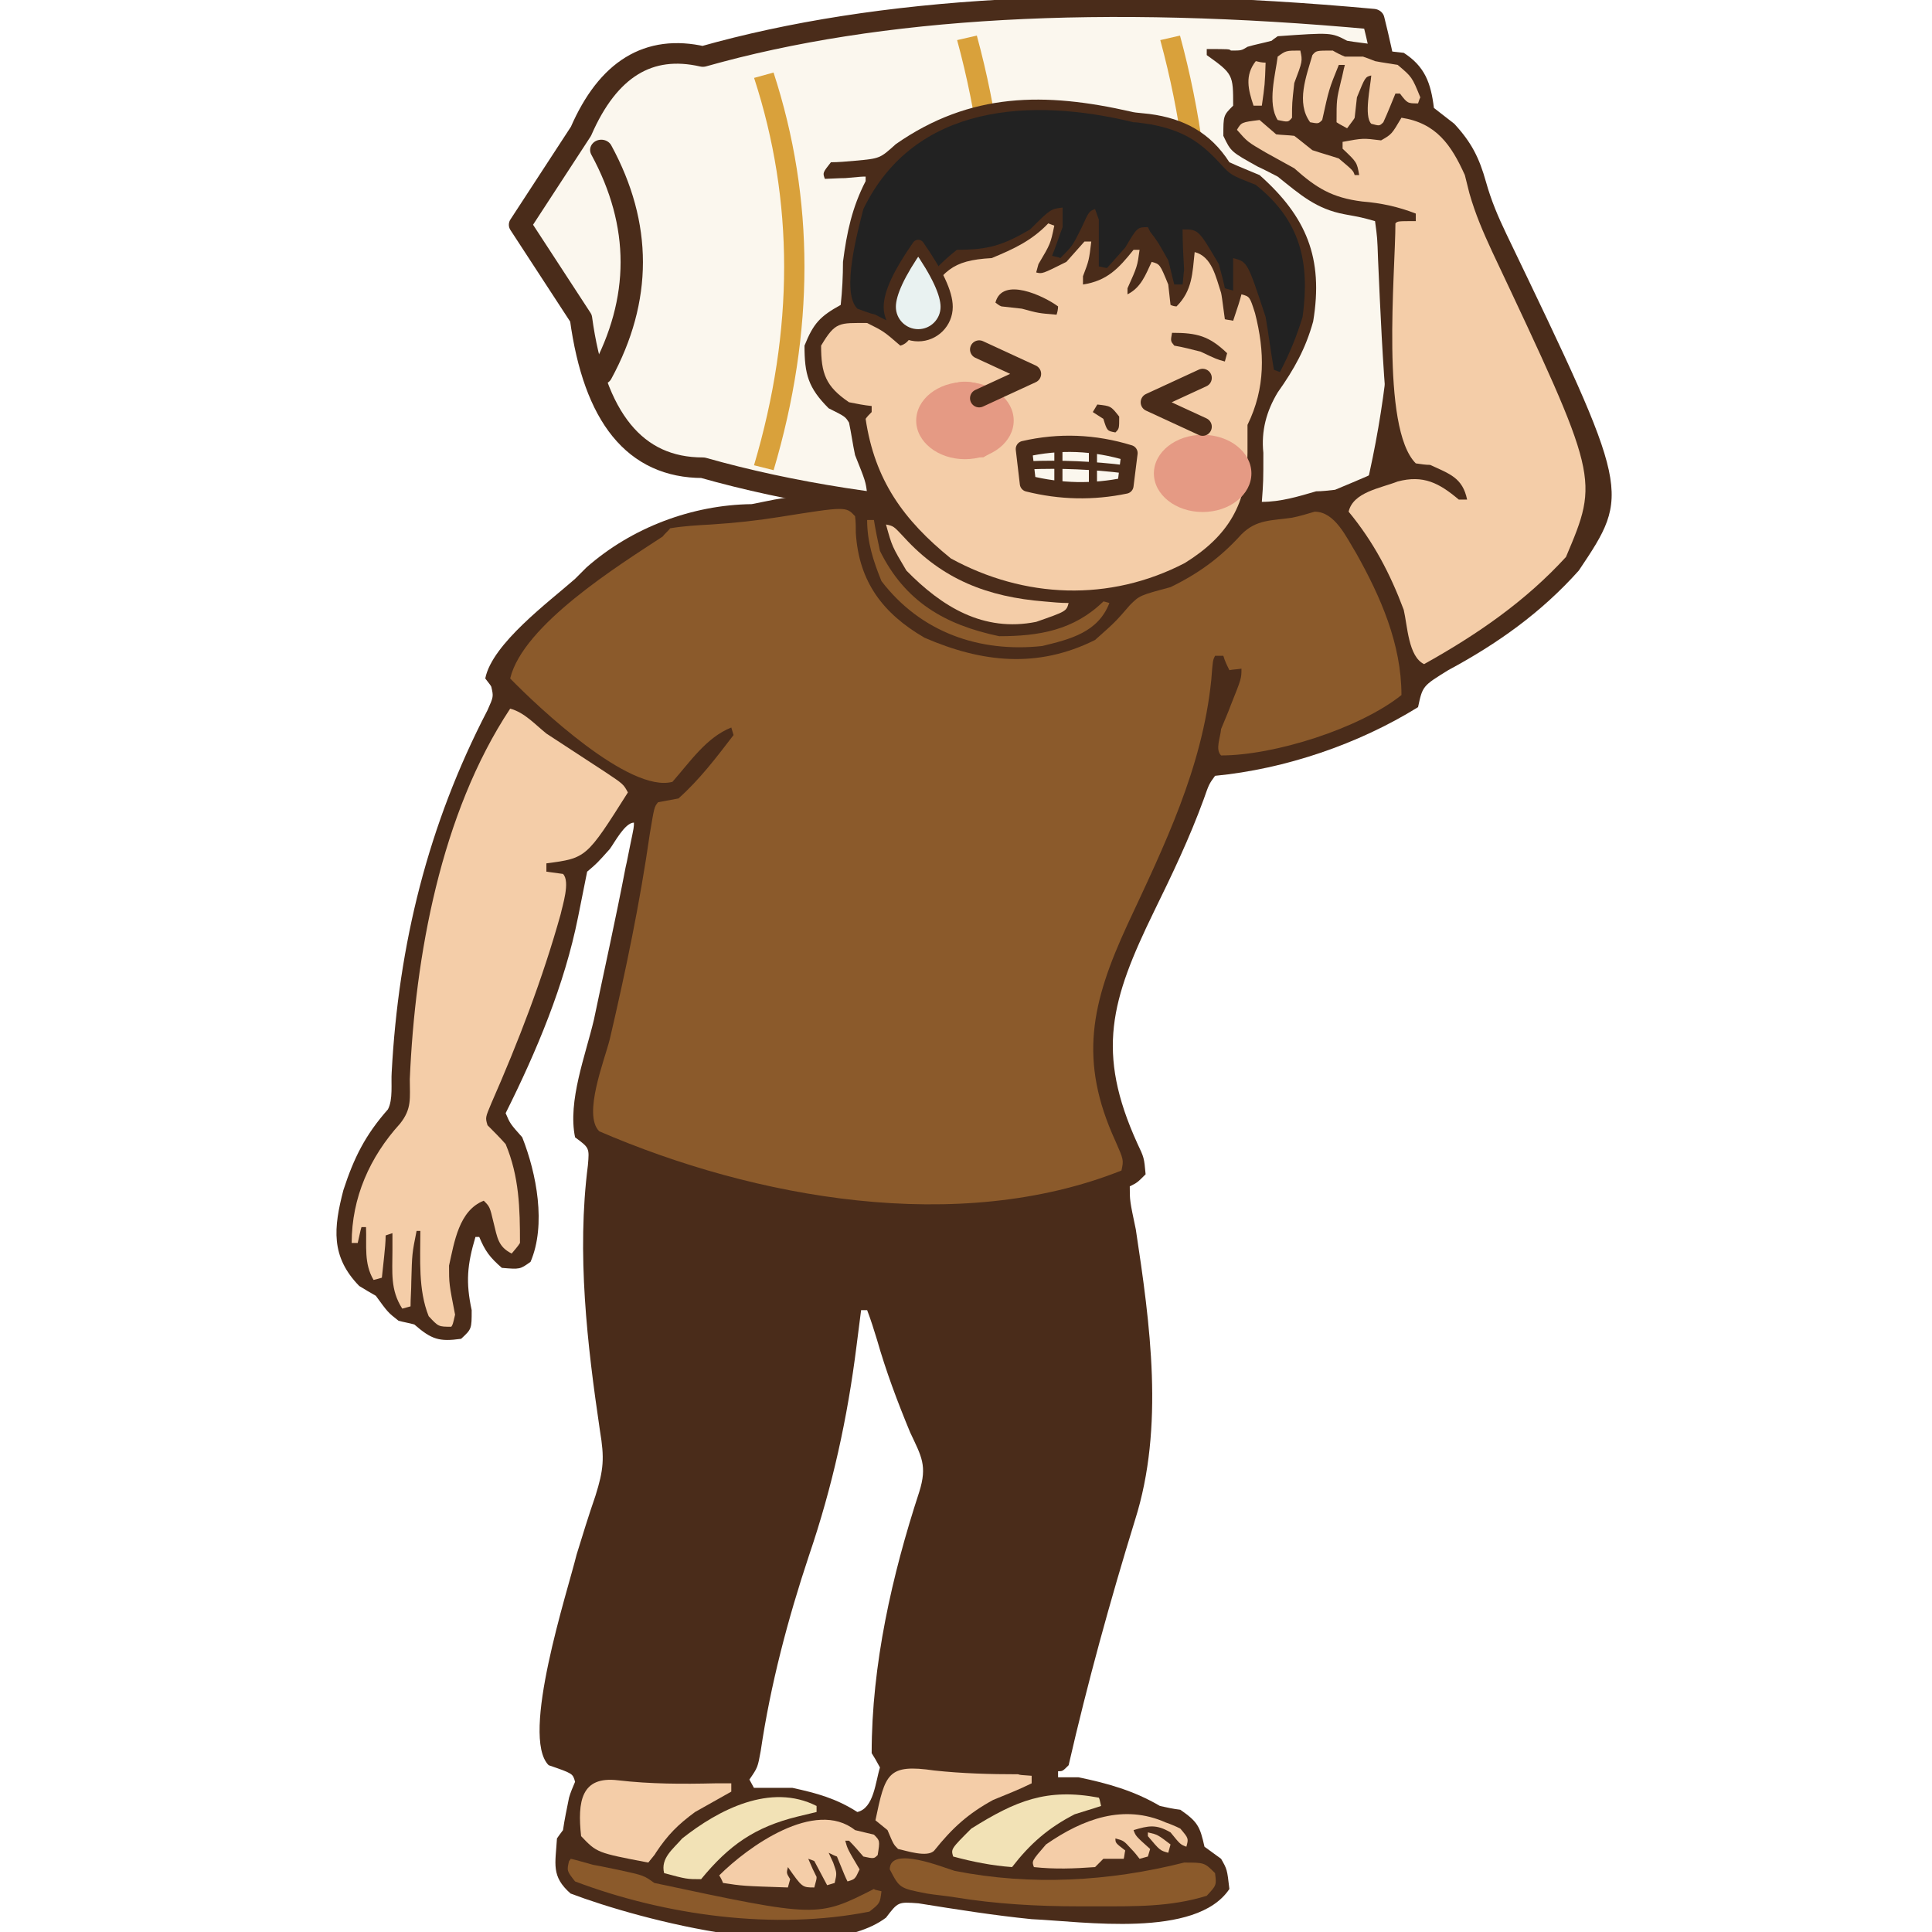
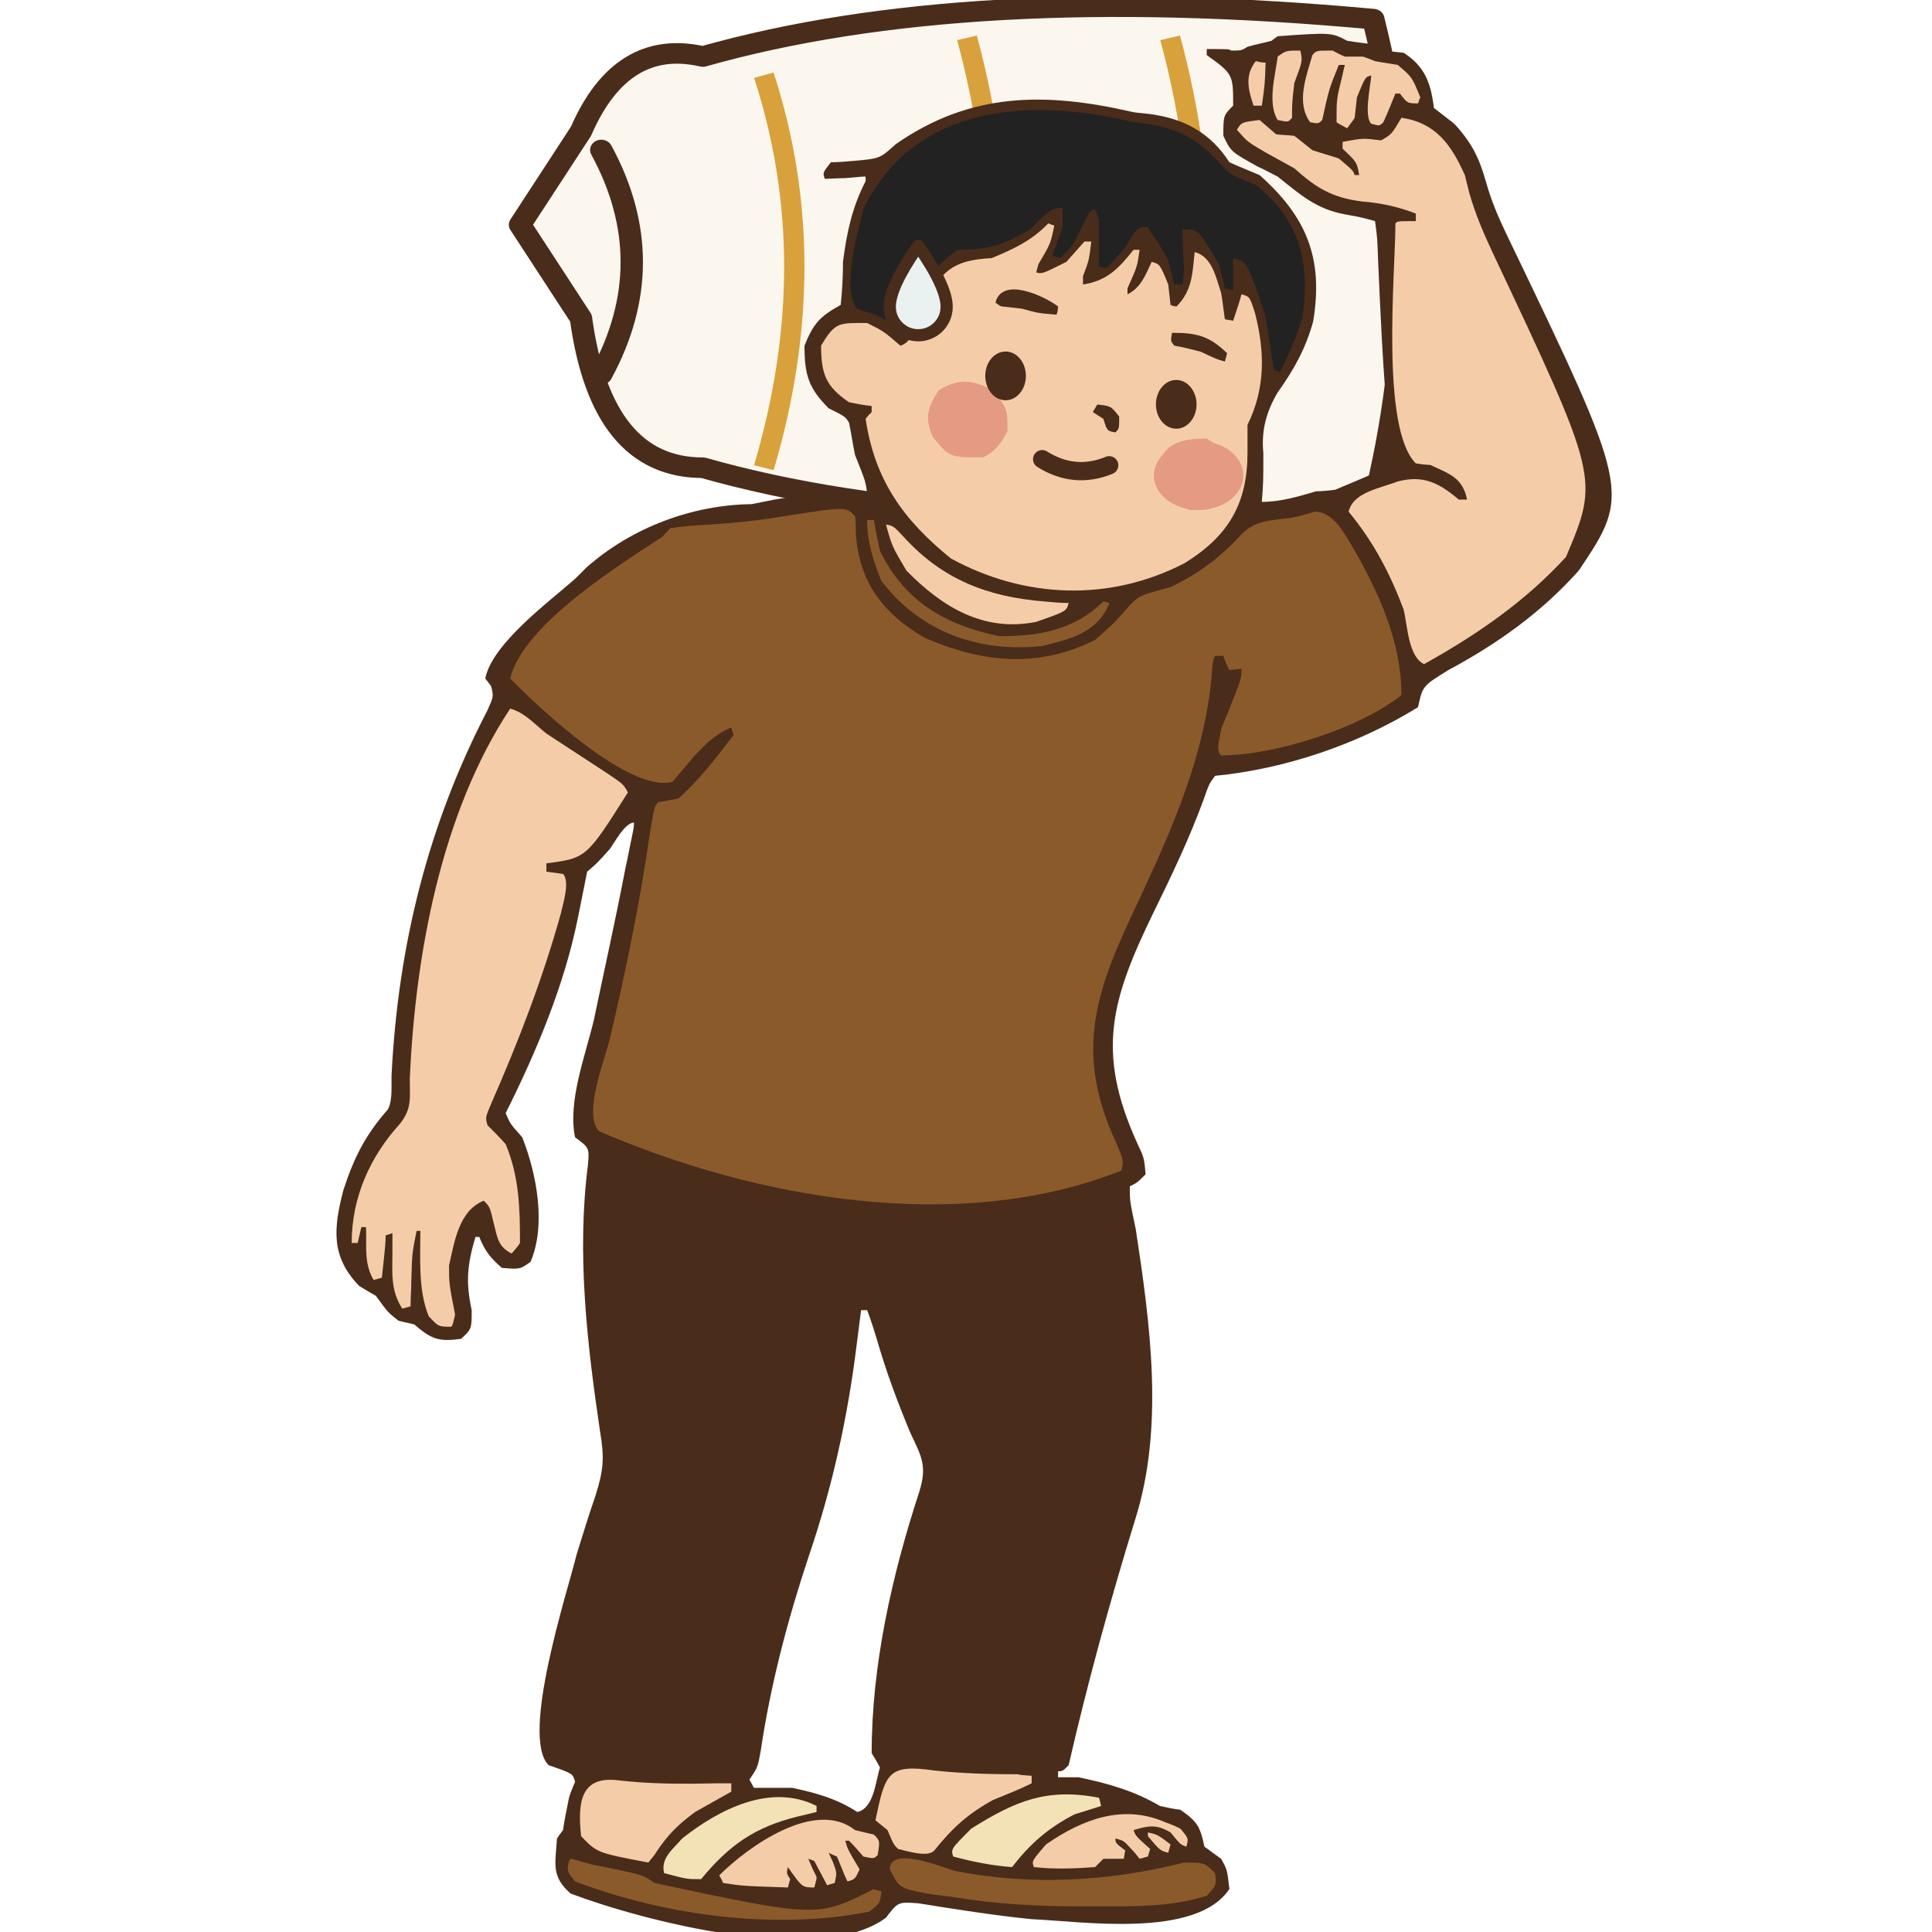
<svg xmlns="http://www.w3.org/2000/svg" viewBox="0 0 256 256">
  <g data-part="person">
    <g transform="matrix(-0.2692 0 0 0.2692 252.5 -14.8)">
      <g transform="translate(262 184) scale(5 4.6) rotate(90)" stroke-linejoin="round">
        <path d="M-26 0Q-30 -40 -22 -66Q-24 -74 -14 -78L-4 -84L6 -78Q22 -76 22 -66Q30 -40 26 0Q0 6 -26 0Z" fill="#FBF7EE" stroke="#4A2C1A" stroke-width="2.2" />
        <path d="M-20 -60Q0 -54 22 -60M-24 -40Q0 -34 26 -40M-24 -20Q0 -14 26 -20" fill="none" stroke="#D9A13B" stroke-width="2" />
        <path d="M-12 -76Q0 -70 12 -76" fill="none" stroke="#4A2C1A" stroke-width="2.2" stroke-linecap="round" />
      </g>
    </g>
    <path d="M178.5 5.4c1.1.2 2.3.3 3.5.5.2.2.2.2 1.3.8.9.1 1.8.2 2.7.3 2.8 1.8 3.6 4 4 7.3.9.7 1.8 1.4 2.7 2.1 2.3 2.5 3.3 4.5 4.2 7.7.7 2.5 1.6 4.6 2.7 6.9 16.5 34.3 16.5 34.3 9.6 44.6-5 5.6-10.8 9.7-17.3 13.2-3.4 2.1-3.4 2.1-4 4.9-7.9 4.9-17.6 8.2-26.9 9.1-.8 1.1-.8 1.1-1.5 3.1-1.9 5.2-4.2 10-6.6 14.9-5.7 11.7-7.7 18.6-2.2 30.7.9 1.9.9 1.9 1.1 4.1-1.1 1.1-1.1 1.1-2.1 1.6 0 1.9 0 1.9.8 5.7 1.9 12.5 3.8 26.2-.1 38.5-3.3 10.7-6.3 21.6-8.8 32.5-.8.8-.8.8-1.4.8 0 .3 0 .6 0 .8.9 0 1.8 0 2.7 0 3.9.8 7.4 1.8 10.8 3.8.9.2 1.8.4 2.7.5 2.3 1.6 2.6 2.2 3.2 4.9.4.3.4.3 2.2 1.6.8 1.4.8 1.4 1.1 4-4.4 6.6-19.4 4.3-26.2 4-5-.5-10-1.3-15-2.1-2.7-.2-2.7-.2-4.3 1.9-8.8 6.6-32.6.3-41.8-3.2-2.6-2.3-2-3.9-1.8-7.3.2-.3.5-.7.8-1.1.2-1.4.5-2.8.8-4.3.2-.7.5-1.4.8-2.1-.3-1.1-.3-1.1-3.5-2.2-3.8-3.8 2.5-23 3.7-27.9.8-2.6 1.6-5.2 2.5-7.8 1.1-3.5 1.2-5 .6-8.6-1.7-11.5-3.1-23.5-1.6-35.2.2-2.3.2-2.3-1.7-3.7-1-4.8 1.4-10.9 2.5-15.6 1.4-6.7 2.9-13.4 4.2-20.2.1-.4.1-.4.6-2.9.5-2.4.5-2.4.5-3-1.2 0-2.6 2.7-3.2 3.5-1.7 1.9-1.7 1.9-3 3-.4 2-.8 4-1.2 6-1.8 9-5.5 17.8-9.6 26 .6 1.4.6 1.4 2.2 3.2 1.9 4.8 3.2 11.6 1.1 16.5-1.4 1-1.4 1-3.8.8-1.6-1.4-2.2-2.2-3-4.1-.1 0-.3 0-.5 0-1.1 3.7-1.3 6-.5 9.7 0 2.5 0 2.5-1.4 3.8-2.9.4-3.9.1-6.2-1.9-.7-.2-1.4-.3-2.1-.5-1.4-1.1-1.4-1.1-3-3.3-.7-.4-1.4-.8-2.2-1.3-3.8-3.9-3.4-7.7-2.1-12.7 1.4-4.3 2.9-7.3 5.9-10.7.7-1.3.4-3.5.5-4.9.9-16.9 4.8-32.8 12.7-48 .8-1.8.8-1.8.5-3.1-.1-.2-.1-.2-.8-1.1.9-4.6 8.5-10.2 11.9-13.2.2-.2.2-.2 1.5-1.5 6-5.3 14-8.3 21.9-8.4 1-.2 2-.4 3-.6 2.8-.5 5.3-.6 8.2-.6 1.4-.1 2.7-.1 4.1-.2-.2-1.6-.2-1.6-1.6-5.1-.3-1.4-.5-2.9-.8-4.3-.5-.8-.5-.8-2.7-1.9-2.7-2.7-3.2-4.5-3.2-8.3 1.2-3 2.1-3.9 4.8-5.4.2-1.9.3-3.8.3-5.7.5-3.9 1.2-7.2 3-10.7 0-.2 0-.4 0-.6-.5 0-.5 0-2.7.2-.4 0-.4 0-2.7.1-.3-.8-.3-.8.8-2.2 1 0 2.1-.1 3.2-.2 3.3-.3 3.3-.3 5.4-2.2 9.9-6.9 19.8-6.9 31.2-4.3.4.1.4.1 2.4.3 4.6.6 8.1 2.5 10.6 6.4 1.3.6 2.6 1.1 4 1.7 6.2 5.5 8.5 11 7.1 19.4-1 3.6-2.5 6.3-4.7 9.4-1.5 2.5-2.2 5.1-1.9 8 0 3.8 0 3.8-.2 6.5 2.5 0 4.8-.7 7.2-1.4.8 0 1.6-.1 2.5-.2 7.2-3 7.2-3 7.5-4.6-.2-1.8-.4-3.6-.6-5.4-.6-6.8-.9-13.7-1.2-20.5-.1-2.9-.1-2.9-.4-5.1-1.8-.5-1.8-.5-4-.9-3.8-.7-5.9-2.6-8.9-5-.8-.4-1.7-.9-2.6-1.3-3.6-2-3.6-2-4.6-4.1 0-2.7 0-2.7 1.3-4 0-4.1 0-4.2-3.5-6.7 0-.3 0-.6 0-.8 3 0 3 0 3.2.2 1.4 0 1.4 0 2.2-.5 1-.3 2.1-.5 3.2-.8.1-.1.1-.1.8-.6 7.1-.5 7.1-.5 9.2.6zm-64.4 168.2c-.2 1.6-.4 3.1-.6 4.7-1.2 9.6-3.2 18.7-6.3 27.8-2.8 8.4-5.1 17.1-6.4 25.9-.4 2.2-.4 2.2-1.5 3.8.2.4.4.7.6 1.1 1.7 0 3.4 0 5.1 0 3.2.7 5.8 1.4 8.6 3.2 2.2-.5 2.4-4 3-5.9-.6-1.1-.6-1.1-1.1-1.9 0-11.7 2.7-23.6 6.3-34.6 1.1-3.5.3-4.7-1.2-7.9-1.7-4.1-3.2-8.1-4.4-12.3-.4-1.3-.8-2.6-1.3-3.9-.2 0-.5 0-.8 0z" fill="#4A2C1A" />
    <path d="M113.3 68.4c.1.7.1 1.5.1 2.2.4 6.5 3.6 10.7 9.1 13.9 7.6 3.3 15 4.1 22.6.3 2.7-2.4 2.7-2.4 4.6-4.6 1.3-1.3 1.3-1.3 5.4-2.4 3.7-1.8 6.6-3.9 9.4-7 2-2 4-1.8 6.7-2.2 1-.2 2-.5 3-.8 2.7 0 4.2 3.4 5.5 5.5 3.2 5.7 6 12 6 18.8-5.5 4.4-16.8 8-23.9 8-.8-.8-.1-2.3 0-3.5.4-1 .9-2.1 1.3-3.2 1.4-3.5 1.4-3.5 1.4-4.8-.6.1-1.1.1-1.6.2-.3-.6-.6-1.2-.8-1.9-.4 0-.8 0-1.1 0-.3.6-.3.6-.5 3.2-1.2 11.7-6.2 21.9-11.1 32.4-4.8 10.4-6.5 18-1.6 28.7 1.1 2.5 1.1 2.5.8 3.9-21.6 8.6-48.6 3.7-69.2-5.2-2.2-2.2.7-9.4 1.4-12.2 2.1-9 4-18.1 5.3-27.2.6-3.6.6-3.6 1.1-4.2.5-.1.5-.1 2.7-.5 2.8-2.5 5-5.4 7.3-8.4-.1-.3-.2-.7-.3-1-3.3 1.3-5.5 4.6-7.8 7.2-5.7 1.5-17.7-9.8-21.5-13.7 1.7-7.1 14.4-15 20.2-18.8.3-.4.7-.7 1-1.1 1.8-.3 3.6-.4 5.4-.5 3.1-.2 6-.5 9.1-1 8.8-1.4 8.8-1.4 10-.1z" fill="#8B5A2B" />
    <path d="M138.9 29.6c.3.1.5.2.8.3-.5 2.4-.5 2.4-2.1 5.1-.1.4-.2.7-.3 1.1.8.2.8.2 4-1.4.8-.9 1.6-1.8 2.4-2.7.3 0 .6 0 .9 0-.3 2.5-.3 2.5-1.1 4.6 0 .4 0 .7 0 1.1 3.2-.5 4.7-2.1 6.7-4.6.3 0 .5 0 .8 0-.3 2.2-.3 2.2-1.6 5.1 0 .3 0 .6 0 .8 1.8-.9 2.4-2.6 3.2-4.3 1.1.3 1.1.3 2.2 3 .1.9.2 1.8.3 2.7.2.1.5.2.8.2 2.1-2.1 2.1-4.4 2.4-7.2 2.3.6 2.8 3.3 3.5 5.4.1.5.1.5.5 3.5.4.1.7.1 1.1.2.8-2.4.8-2.4 1.1-3.5 1.1.3 1.1.3 1.8 2.5 1.3 5.1 1.4 9.9-1 14.8 0 1.2 0 2.4 0 3.7 0 6.7-2.5 11-8.3 14.6-10 5.2-21.3 4.7-31-.6-6.3-5.1-10.1-10.4-11.3-18.5.2-.3.5-.6.8-.9 0-.2 0-.5 0-.8-1-.1-2-.3-3-.5-3.1-2.1-3.7-3.8-3.7-7.5 1.9-3.2 2.4-3 6.1-3 2.2 1.1 2.2 1.1 4.4 3 1.9-.5 2.1-3.4 2.6-5.2 3.1-4.7 4.1-6.1 9.5-6.4 2.9-1.2 5.3-2.3 7.5-4.6z" fill="#F4CDA8" />
    <path d="M185.7 15.6c4.6.7 6.6 3.6 8.4 7.6.2.8.4 1.6.6 2.4.8 2.8 1.8 5.1 3 7.7 14.2 30.1 14.2 30.1 9.8 40.5-5.4 5.9-11.8 10.3-18.8 14.2-2.1-1-2.2-5.1-2.7-7.2-1.8-4.8-4-9-7.3-13 .6-2.6 4.2-3.1 6.5-4 3.4-.9 5.5.2 8.1 2.4.3 0 .7 0 1.1 0-.6-2.9-2.3-3.4-4.9-4.6-.6 0-1.2-.1-1.9-.2-4.7-4.7-2.7-25.4-2.7-31.8.3-.3.3-.3 2.7-.3 0-.3 0-.7 0-1-2.3-.9-4.6-1.4-7.1-1.6-4-.5-6.1-1.8-9-4.4-1.3-.7-2.5-1.4-3.8-2.1-2.4-1.4-2.4-1.4-3.8-3 .6-1 .6-1 3-1.3.7.6 1.4 1.2 2.2 1.9.8.1 1.6.1 2.4.2.4.3.4.3 2.4 1.9 1.2.4 2.3.7 3.5 1.1 1.9 1.6 1.9 1.6 2.1 2.2.2 0 .4 0 .6 0-.3-1.7-.3-1.7-2.2-3.5 0-.3 0-.6 0-.9 2.7-.5 2.7-.5 5.1-.2 1.4-.8 1.4-.8 2.7-3z" fill="#F4CDA8" />
    <path d="M67.6 93.9c1.9.5 3.3 2.1 4.8 3.3 2.6 1.7 5.2 3.4 7.8 5.1 2.4 1.6 2.4 1.6 3 2.7-5.5 8.7-5.5 8.7-10.8 9.4 0 .4 0 .7 0 1.1.7.1 1.4.2 2.2.3 1 1-.1 4.3-.3 5.3-2.4 8.6-5.6 16.9-9.2 25.1-.8 1.9-.8 1.9-.5 2.9.8.8 1.6 1.6 2.4 2.5 1.8 4.3 1.9 8.5 1.9 13.1-.3.5-.7.9-1.1 1.4-1.8-.9-1.9-2.1-2.4-4.1-.5-2.1-.5-2.1-1.3-2.9-3.3 1.3-3.9 5.5-4.6 8.6 0 2.4 0 2.4.8 6.5-.3 1.3-.3 1.3-.5 1.6-1.7 0-1.7 0-3-1.4-1.4-3.5-1.1-7.5-1.1-11.3-.2 0-.3 0-.5 0-.6 3-.6 3-.7 6.7 0 1.1-.1 2.2-.1 3.3-.4.1-.7.2-1.1.3-1.6-2.5-1.3-4.8-1.3-7.7 0-.7 0-1.5 0-2.3-.3.1-.6.2-.9.3 0 .9-.1 1.8-.2 2.8-.1.9-.2 1.9-.3 2.8-.3.1-.7.2-1.1.3-1.3-2.2-.9-4.5-1-7-.2 0-.4 0-.6 0-.1.3-.1.3-.5 2.1-.3 0-.6 0-.8 0 0-6 2.4-11.4 6.4-15.8 1.6-2 1.3-3.4 1.3-5.9.7-16.3 4.1-35.2 13.3-49.1z" fill="#F4CDA8" />
    <path d="M150.2 16.2c.4 0 .4 0 2.4.3 4.1.8 6.4 2.2 9.2 5.3 1.3 1.4 1.3 1.4 4.6 2.7 5.9 4.7 7.2 10.2 6.2 17.5-.8 2.6-1.7 4.8-3 7.3-.3-.1-.5-.2-.8-.3-.4-2.3-.7-4.7-1.1-7-2.4-7.3-2.4-7.3-4.3-7.8 0 1.4 0 2.8 0 4.3-.4-.1-.7-.2-1.1-.3-.2-1-.5-2.1-.8-3.2-2.7-4.6-2.7-4.6-4.8-4.6 0 1.8.1 3.6.2 5.4-.1.6-.1 1.2-.2 1.9-.4 0-.7 0-1.1 0-.3-1.1-.5-2.1-.8-3.2-1.4-2.5-1.4-2.5-2.4-3.8-.1-.2-.2-.4-.3-.6-1.4 0-1.4 0-3 2.7-.8.9-1.6 1.8-2.4 2.7-.2 0-.2 0-1.1-.2 0-2.1 0-4.2 0-6.2-.1-.3-.1-.3-.5-1.4-.8.3-.8.3-1.8 2.5-1.2 2.4-1.2 2.4-2.8 4-.2-.1-.2-.1-1.1-.3.5-1.2.9-2.5 1.4-3.8 0-.8 0-1.7 0-2.6-1.6.2-1.6.2-4.3 2.9-3.6 2.1-5.5 2.7-9.7 2.7-3.3 2.6-5 4.9-6.7 8.6-.3.6-.6 1.1-.8 1.6-1.1-.5-2.2-1-3.3-1.6-.8-.2-1.6-.5-2.4-.8-2.2-2.2.1-10.4.8-13.2 6.8-14 22.3-14.8 35.8-11.5z" fill="#222222" />
    <path d="M126.5 247.9c10.1 2 20.5 1.4 30.4-1.1 2.7 0 2.7 0 4.1 1.4.2 1.6.2 1.6-1.1 3-4.8 1.5-9.6 1.4-14.6 1.4-.3 0-.3 0-2.3 0-5.5 0-11-.3-16.5-1.2-1.2-.2-2.5-.3-3.7-.5-3.6-.7-3.6-.7-4.9-3.2 0-3.2 7.2-.2 8.6.2z" fill="#8B5A2B" />
    <path d="M81.9 235.9c4.3.5 8.5.5 12.9.4.7 0 1.4 0 2.1 0 0 .4 0 .8 0 1.1-1.6.9-3.2 1.8-4.8 2.7-2.3 1.7-3.6 3-5.2 5.4-.1.2-.1.2-1 1.3-6.8-1.3-6.8-1.3-8.9-3.5-.5-4.6 0-8 4.9-7.4z" fill="#F4CDA8" />
    <path d="M123.8 234.6c3.7.4 7.4.5 11.1.5.3.1.3.1 1.8.2 0 .3 0 .7 0 1-1.6.8-3.4 1.5-5.1 2.2-3.3 1.8-5.4 3.7-7.8 6.7-.9 1-3.8 0-4.8-.2-.6-.6-.6-.6-1.4-2.5-.5-.4-1-.8-1.6-1.3 1.3-6.2 1.6-7.5 7.8-6.6z" fill="#F4CDA8" />
    <path d="M113.3 242.5c.4.1.4.1 2.5.6.8.8.8.8.5 2.7-.5.5-.5.5-1.9.2-.6-.7-1.2-1.4-1.9-2.1-.2 0-.3 0-.5 0 .3 1.1.3 1.1 1.9 3.8-.6 1.3-.6 1.3-1.6 1.6-.3-.6-.3-.6-1.4-3.3-.3-.1-.7-.3-1.1-.5.2.4.4.9.6 1.3.5 1.4.5 1.4.2 2.7-.3.1-.7.2-1 .3-.6-1.1-1.1-2.1-1.7-3.2-.2-.1-.5-.2-.8-.3.6 1.4.6 1.4 1.1 2.4 0 .3 0 .3-.3 1.4-1.6 0-1.6 0-3.5-2.7-.2.8-.2.8.3 1.6-.1.4-.2.7-.3 1.1-6-.2-6-.2-8.6-.6-.1-.3-.3-.7-.5-1 3.8-3.8 12.7-10.2 18-6z" fill="#F4CDA8" />
    <path d="M75.6 246.3c.5.1.5.1 3 .8.6.1.6.1 3.5.7 3.2.7 3.2.7 4.6 1.7 21.6 4.6 21.6 4.6 29.1.8.1.1.1.1 1 .3-.2 1.6-.2 1.6-1.6 2.7-12.6 2.5-27.1.5-39-4-1.1-1.4-1.1-1.4-.8-2.7.1-.1.2-.2.2-.3z" fill="#8B5A2B" />
    <path d="M145.6 238.2c.1.2.1.2.3 1.1-.6.2-.6.2-3.5 1.1-3.5 1.8-5.9 3.9-8.3 7-2.7-.2-5.2-.7-7.8-1.4-.3-1-.3-1 2.4-3.7 5.9-3.7 10-5.4 16.9-4.1z" fill="#F2E2B6" />
    <path d="M176.6 6.7c.5.3 1.1.6 1.6.8.8 0 1.6 0 2.4 0 .6.2 1.1.4 1.6.6.5.1.5.1 3 .5 1.9 1.6 1.9 1.6 3 4.3-.1.2-.1.2-.3.8-1.4 0-1.4 0-2.4-1.3-.2 0-.4 0-.6 0-.5 1.2-1 2.5-1.6 3.8-.5.5-.5.5-1.6.2-1-1-.1-5 0-6.4-.8.2-.8.2-1.9 2.9-.1.9-.2 1.8-.3 2.7-.1.2-.1.2-1 1.4-1.1-.6-1.1-.6-1.4-.8 0-3 0-3 .6-5.5.2-.7.3-1.4.5-2.1-.3 0-.5 0-.8 0-1.3 3.2-1.3 3.2-2.2 7.3-.5.5-.5.5-1.6.3-1.9-2.6-.5-6.1.3-8.9.5-.6.5-.6 2.7-.6z" fill="#F4CDA8" />
    <path d="M131.6 51.7c1.9 2.5 1.9 2.5 1.9 5.4-.8 1.6-1.5 2.6-3.2 3.5-4.5 0-4.5 0-6.7-2.7-1.1-2.6-.7-3.9.8-6.2 2.7-1.6 4.4-1.4 7.2 0z" fill="#E59A84" />
    <path d="M108.2 239.3c0 .3 0 .5 0 .8-.8.2-1.7.4-2.5.6-5.7 1.4-9.1 3.8-12.8 8.3-1.9 0-1.9 0-4.9-.8-.5-2 1.2-3.2 2.4-4.6 4.8-3.8 11.7-7.4 17.8-4.3z" fill="#F2E2B6" />
    <path d="M117.4 69.5c1 .2 1 .2 2.4 1.7 5.1 5.6 11.1 7.9 18.6 8.5 1.1.1 2.1.2 3.2.2-.3 1.1-.3 1.1-4.3 2.5-7 1.4-12.5-2-17.2-6.8-1.9-3.2-1.9-3.2-2.7-6.1z" fill="#F4CDA8" />
    <path d="M159.9 58.1c3.3 2.1 3.2 2.8 3.2 6.8-1.7 2.4-2.4 2.7-5.4 2.7-2.3-.9-3.3-1.7-4.3-4.1 0-4.4 2.4-5.4 6.5-5.4z" fill="#E59A84" />
    <path d="M154.5 241.5c.6.2 1.3.5 1.9.8 1.1 1.3 1.1 1.3.8 2.4-.8-.3-.8-.3-2.1-1.9-1.9-1.1-2.9-.9-4.9-.3.3.8.3.8 2.2 2.5-.1.3-.2.7-.3 1-.4.1-.7.2-1.1.3-.3-.4-.7-.9-1.1-1.3-1-1.1-1-1.1-2.1-1.4 0 .6 0 .6 1.3 1.6-.1.4-.1.7-.2 1.1-.9 0-1.8 0-2.7 0-.4.4-.7.7-1.1 1.1-2.8.2-5.3.3-8.1 0-.3-.8-.3-.8 1.6-3 4.9-3.4 10.3-5.4 15.9-2.9z" fill="#F4CDA8" />
    <path d="M114.9 68.9c.3 0 .6 0 .9 0 .2 1.3.5 2.7.8 4.1 3.3 6.7 8.6 9.8 15.8 11.3 5.3 0 9.9-.8 13.8-4.6.1 0 .1 0 .8.2-1.5 3.9-5.2 4.8-8.9 5.7-8.3.9-16.1-1.8-21.3-8.6-1.1-2.7-1.9-5.2-1.9-8.1z" fill="#8B5A2B" />
    <path d="M172.3 6.7c.3 1.4.3 1.4-.8 4.3-.3 2.7-.3 2.7-.3 4.6-.5.6-.5.6-1.9.3-1.4-2.2-.3-6 0-8.4 1.1-.8 1.1-.8 3-.8z" fill="#F4CDA8" />
    <path d="M140.2 40.6c0 .4-.1.8-.2 1.1-2.4-.2-2.4-.2-4.6-.8-.9-.1-1.8-.2-2.7-.3-.3-.1-.5-.3-.8-.5.9-3.5 6.4-.9 8.3.5z" fill="#4A2C1A" />
    <path d="M155.3 44.1c3.3 0 4.9.4 7.3 2.7-.1.4-.2.7-.3 1.1-1.1-.3-1.1-.3-3.2-1.3-1.2-.3-2.3-.6-3.5-.8-.5-.6-.5-.6-.3-1.7z" fill="#4A2C1A" />
    <path d="M166.4 8.1c.4.1.8.2 1.3.2-.1 2.9-.1 2.9-.5 5.7-.4 0-.7 0-1.1 0-.7-2.1-1.2-4 .3-5.9z" fill="#F4CDA8" />
    <path d="M145.4 53.6c1.8.2 1.8.2 2.9 1.6 0 1.6 0 1.6-.5 2.1-1.1-.2-1.1-.2-1.6-1.8-.5-.3-.9-.6-1.4-.9.2-.3.4-.7.6-1z" fill="#4A2C1A" />
    <path d="M152.1 242.8c1.3.3 1.3.3 3 1.6-.1.4-.2.7-.3 1.1-1.1-.3-1.1-.3-2.7-2.2 0-.1 0-.3 0-.5z" fill="#F4CDA8" />
    <g transform="matrix(-0.2692 0 0 0.2692 252.5 -14.8)">
-       <g fill="#E59A84">
-         <ellipse cx="346" cy="288" rx="24" ry="19" />
-         <ellipse cx="463" cy="262" rx="24" ry="19" />
+       <ellipse cx="348" cy="289" rx="22" ry="17" fill="#E59A84" />
+       <g fill="#4A2C1A">
+         <ellipse cx="359" cy="254" rx="10" ry="12" />
+         <ellipse cx="443" cy="240" rx="10" ry="12" />
      </g>
-       <path d="M346 241L372 253L346 265M456 227L430 239L456 251" fill="none" stroke="#4A2C1A" stroke-width="9" stroke-linecap="round" stroke-linejoin="round" />
-       <g stroke="#4A2C1A" stroke-linejoin="round" stroke-linecap="round">
-         <path d="M382 278Q408 270 434 276L432 293Q408 299 384 294Z" fill="#FBF7EE" stroke-width="8" />
-         <path d="M384 286Q408 283 432 284M400 276V296M417 274V295" fill="none" stroke-width="4" />
-       </g>
+       <path d="M392 284Q409 291 425 281" fill="none" stroke="#4A2C1A" stroke-width="9" stroke-linecap="round" />
      <path d="M486 176Q500 196 500 206A14 14 0 0 1 472 206Q472 196 486 176Z" fill="#E9F2F1" stroke="#4A2C1A" stroke-width="6" stroke-linejoin="round" />
    </g>
  </g>
</svg>
